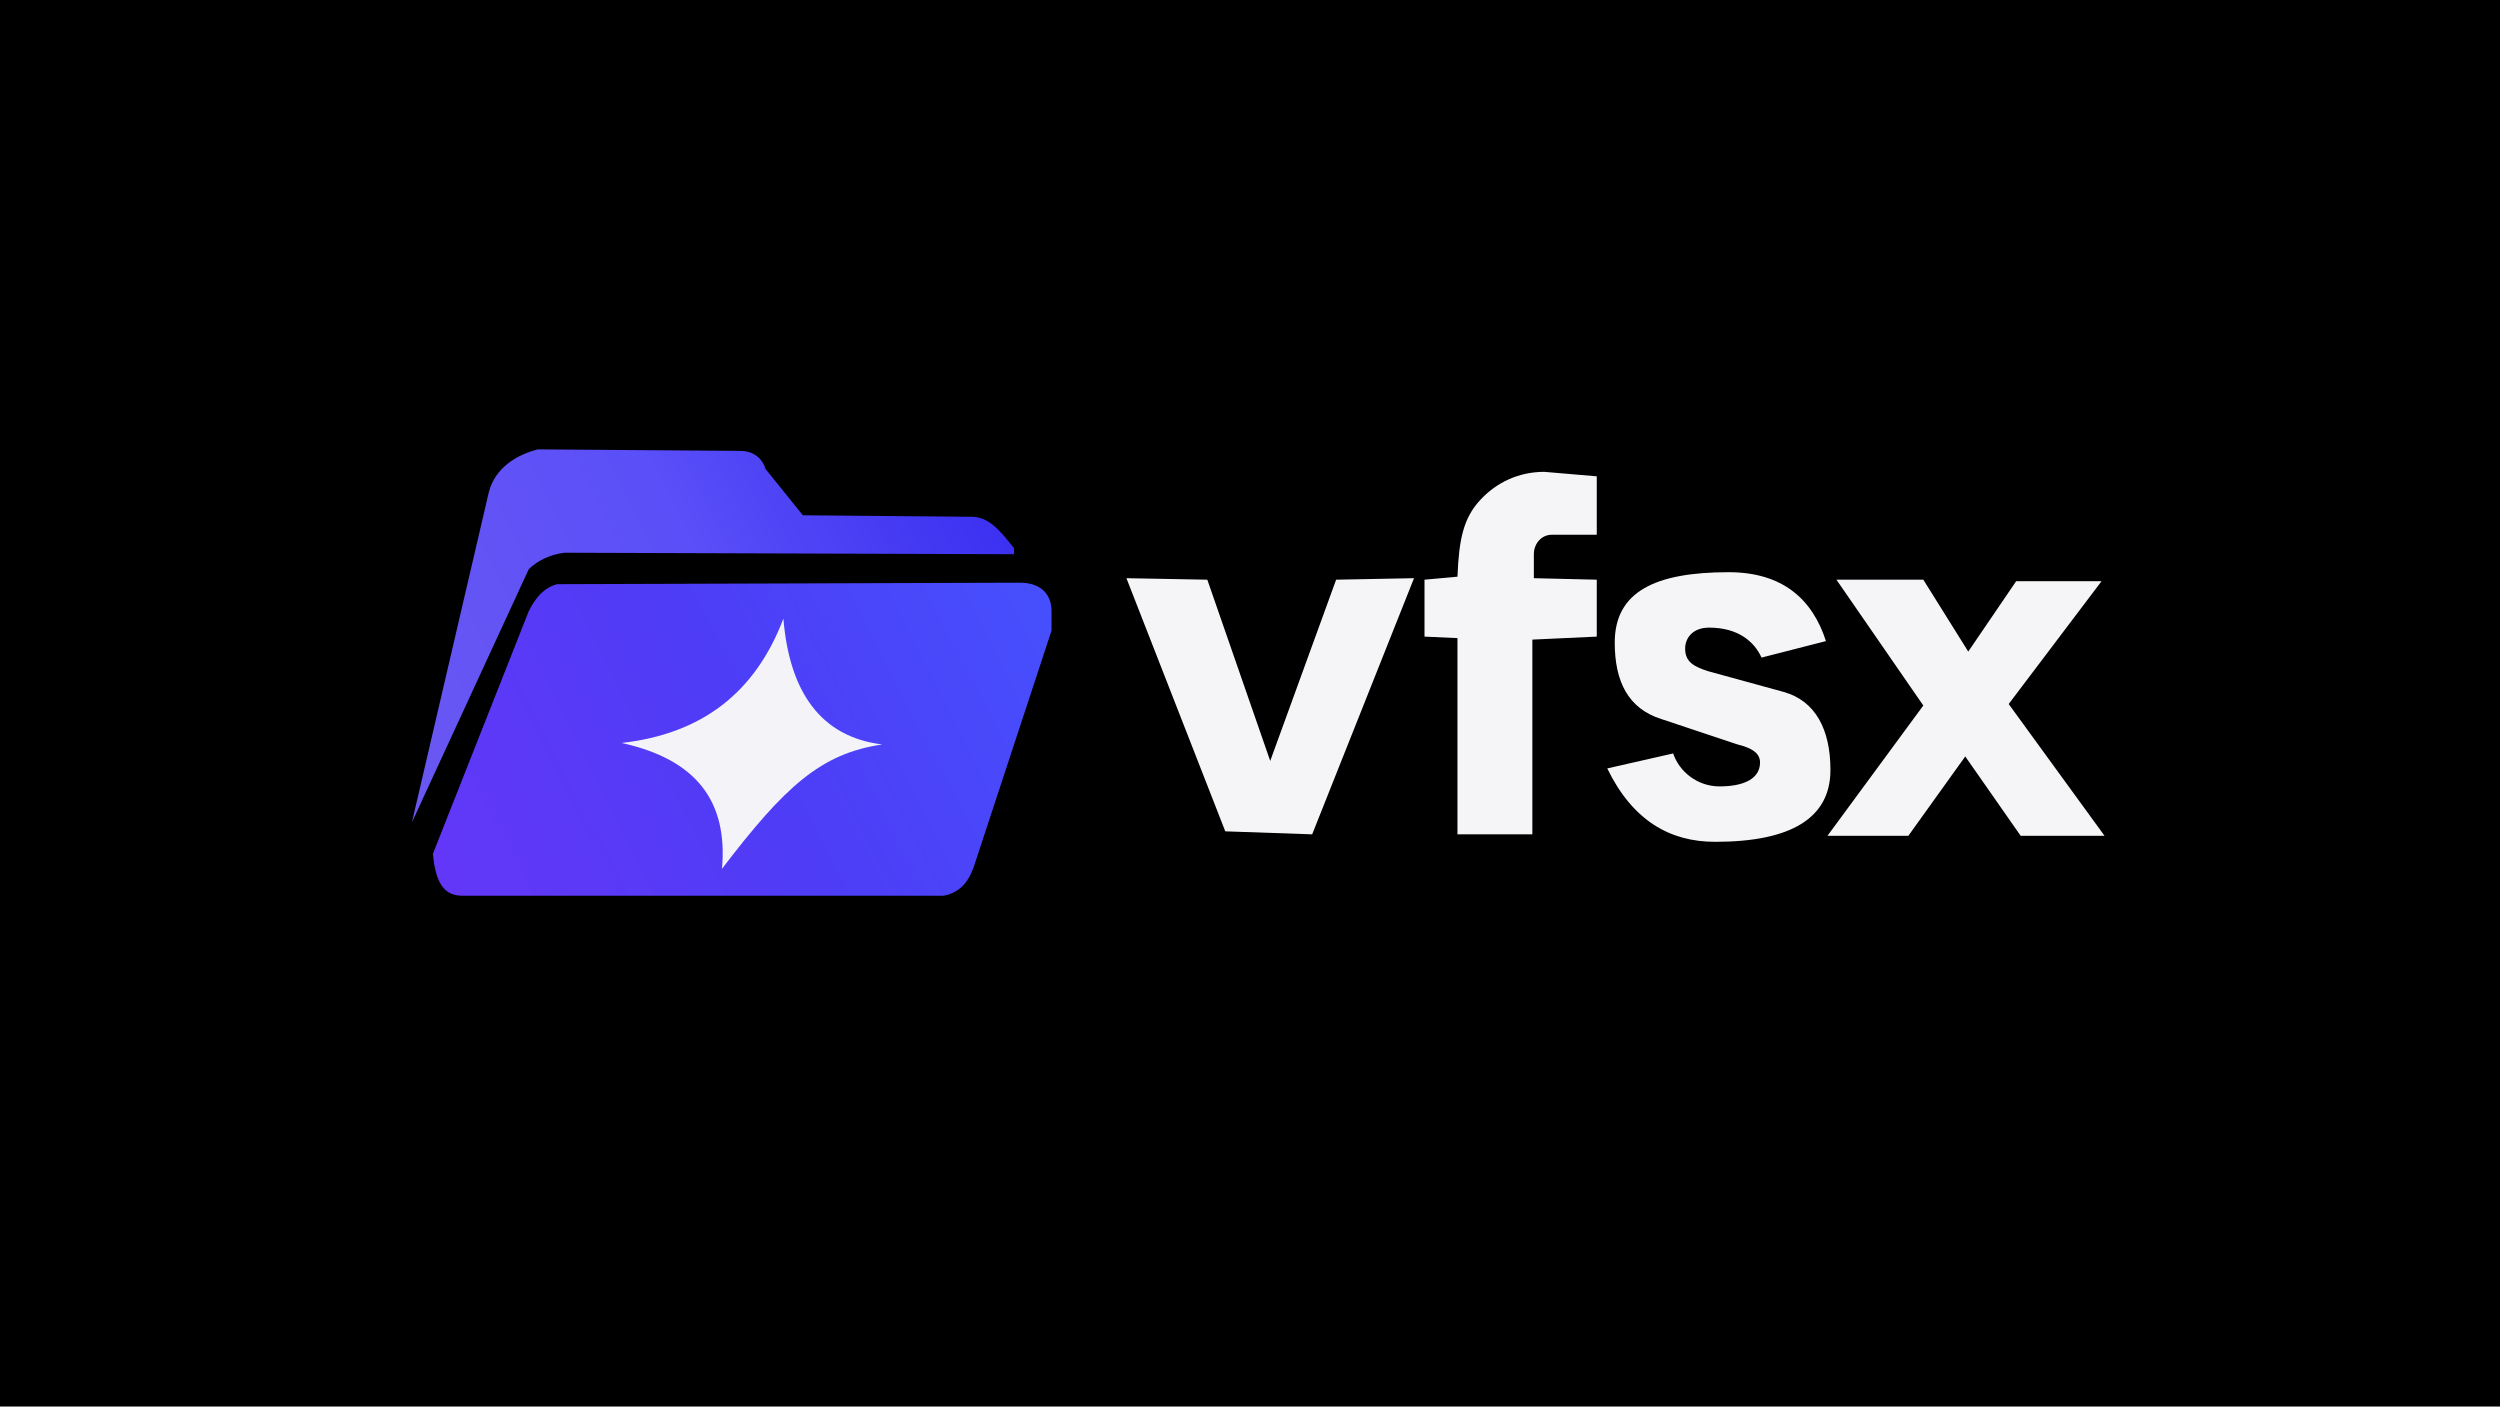
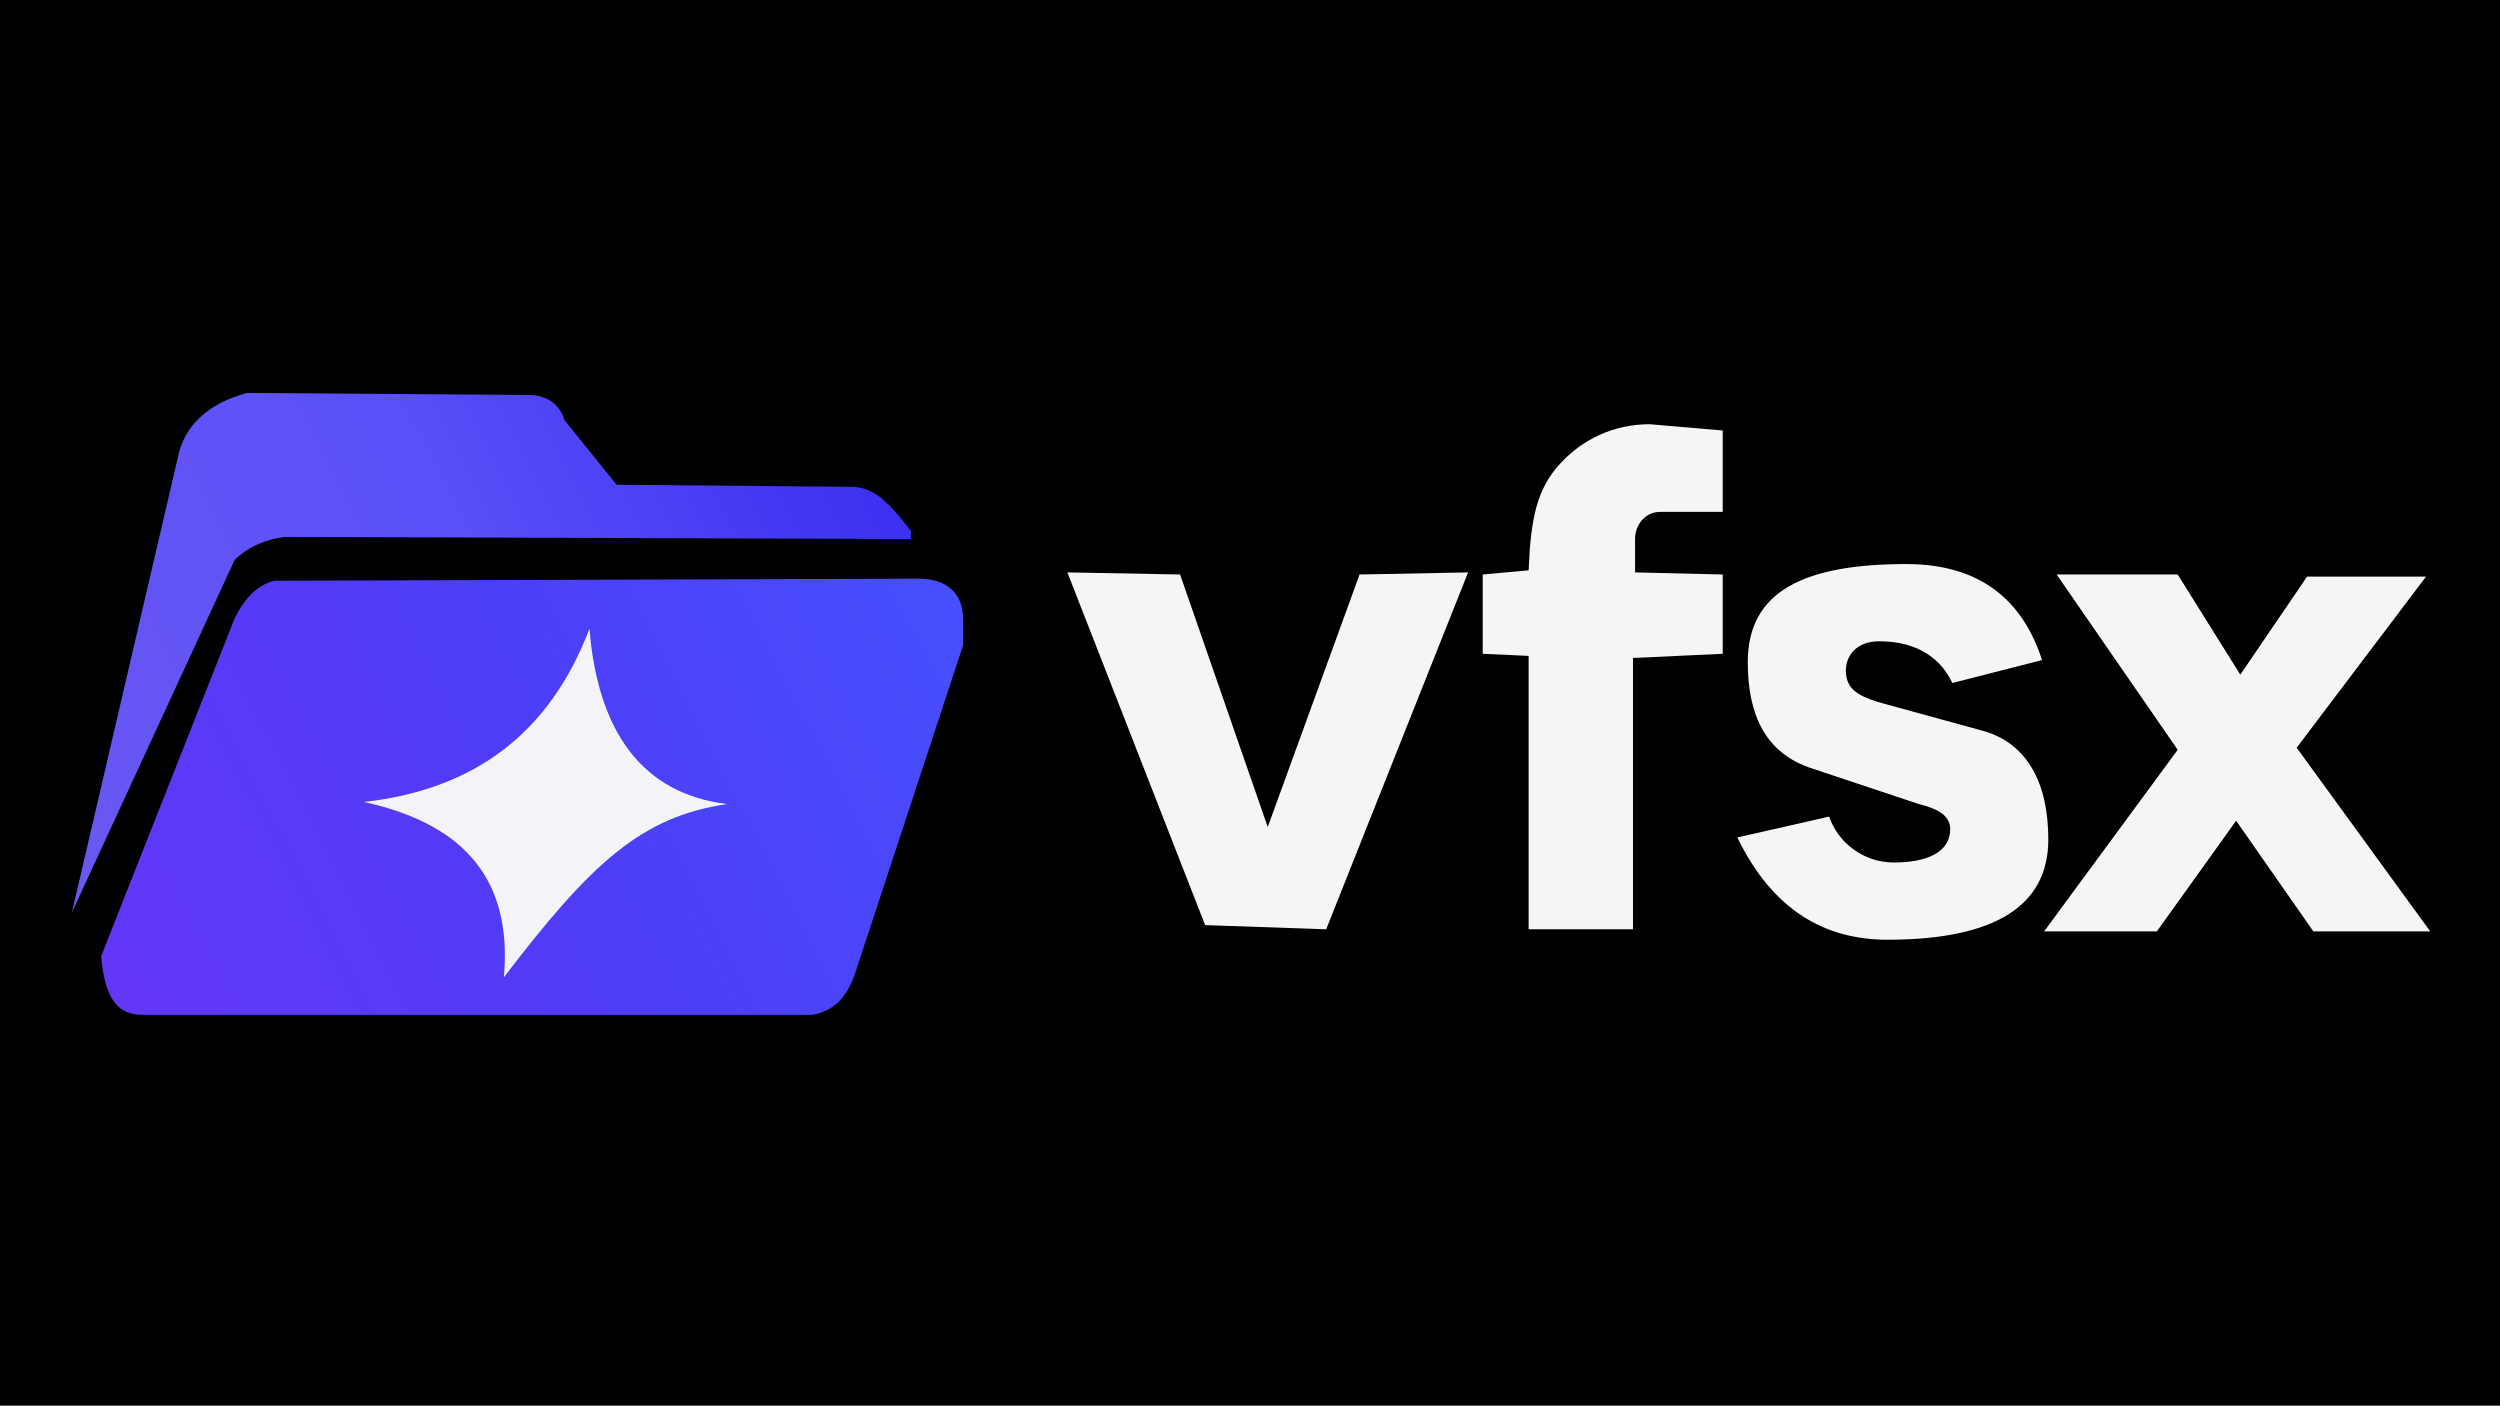
- <svg xmlns="http://www.w3.org/2000/svg" viewBox="0 0 1669 939" width="1669" height="939">
+ <svg xmlns="http://www.w3.org/2000/svg" viewBox="0 0 1670 939" width="1670" height="939">
  <defs>
    <linearGradient id="back" x1="276" y1="549" x2="678" y2="345" gradientUnits="userSpaceOnUse">
      <stop offset="0" stop-color="#6a58f2" />
      <stop offset="0.55" stop-color="#5a4ff8" />
      <stop offset="1" stop-color="#3a2ff0" />
    </linearGradient>
    <linearGradient id="front" x1="292" y1="600" x2="700" y2="390" gradientUnits="userSpaceOnUse">
      <stop offset="0" stop-color="#6437f8" />
      <stop offset="0.5" stop-color="#4e3cf6" />
      <stop offset="1" stop-color="#4650fd" />
    </linearGradient>
  </defs>
-   <rect width="1669" height="939" fill="#000" />
-   <path fill="url(#back)" d="M275 549 L326 330 C329 316 340 305 359 300 L494 301 C503 301 509 306 511 313 L536 344 L650 345 C660 346 666 352 677 366 L677 370 L377 369 C368 370 359 374 353 380 Z" />
-   <path fill="url(#front)" d="M289 570 L353 408 C358 398 364 392 372 390 L681 389 C694 389 702 396 702 408 L702 421 L650 579 C646 590 640 596 630 598 L309 598 C298 598 291 592 289 570 Z" />
-   <path fill="#f4f4f8" d="M523 413 C527 462 548 492 589 497 C548 503 524 525 482 580 C486 535 465 507 415 496 C468 490 504 463 523 413 Z" />
-   <g fill="#f5f5f7">
-     <path d="M752 386 L806 387 L848 508 L892 387 L944 386 L876 557 L818 555 Z" />
-     <path d="M973 557 L973 426 L951 425 L951 387 L973 385 C974 360 977 346 988 334 C999 322 1014 315 1031 315 L1066 318 L1066 357 L1036 357 C1029 357 1024 363 1024 370 L1024 386 L1066 387 L1066 425 L1023 427 L1023 557 Z" />
-     <path d="M1154 382 C1190 382 1210 400 1219 428 L1176 439 C1171 428 1160 419 1141 419 C1130 419 1125 426 1125 433 C1125 442 1131 445 1140 448 L1191 462 C1212 468 1222 487 1222 514 C1222 546 1196 562 1145 562 C1115 562 1090 548 1073 513 L1117 503 C1121 515 1133 525 1148 525 C1164 525 1175 520 1175 509 C1175 502 1168 499 1160 497 L1109 480 C1087 473 1078 455 1078 429 C1078 395 1105 382 1154 382 Z" />
-     <path d="M1226 387 L1284 387 L1314 435 L1346 388 L1403 388 L1341 470 L1405 558 L1349 558 L1312 505 L1274 558 L1220 558 L1284 471 Z" />
+   <rect width="1670" height="939" fill="#000" />
+   <g transform="matrix(1.394154 0 0 1.394154 -335.392 -155.778)">
+     <path fill="url(#back)" d="M275 549 L326 330 C329 316 340 305 359 300 L494 301 C503 301 509 306 511 313 L536 344 L650 345 C660 346 666 352 677 366 L677 370 L377 369 C368 370 359 374 353 380 Z" />
+     <path fill="url(#front)" d="M289 570 L353 408 C358 398 364 392 372 390 L681 389 C694 389 702 396 702 408 L702 421 L650 579 C646 590 640 596 630 598 L309 598 C298 598 291 592 289 570 Z" />
+     <path fill="#f4f4f8" d="M523 413 C527 462 548 492 589 497 C548 503 524 525 482 580 C486 535 465 507 415 496 C468 490 504 463 523 413 Z" />
+     <g fill="#f5f5f7">
+       <path d="M752 386 L806 387 L848 508 L892 387 L944 386 L876 557 L818 555 Z" />
+       <path d="M973 557 L973 426 L951 425 L951 387 L973 385 C974 360 977 346 988 334 C999 322 1014 315 1031 315 L1066 318 L1066 357 L1036 357 C1029 357 1024 363 1024 370 L1024 386 L1066 387 L1066 425 L1023 427 L1023 557 Z" />
+       <path d="M1154 382 C1190 382 1210 400 1219 428 L1176 439 C1171 428 1160 419 1141 419 C1130 419 1125 426 1125 433 C1125 442 1131 445 1140 448 L1191 462 C1212 468 1222 487 1222 514 C1222 546 1196 562 1145 562 C1115 562 1090 548 1073 513 L1117 503 C1121 515 1133 525 1148 525 C1164 525 1175 520 1175 509 C1175 502 1168 499 1160 497 L1109 480 C1087 473 1078 455 1078 429 C1078 395 1105 382 1154 382 Z" />
+       <path d="M1226 387 L1284 387 L1314 435 L1346 388 L1403 388 L1341 470 L1405 558 L1349 558 L1312 505 L1274 558 L1220 558 L1284 471 Z" />
+     </g>
  </g>
</svg>
